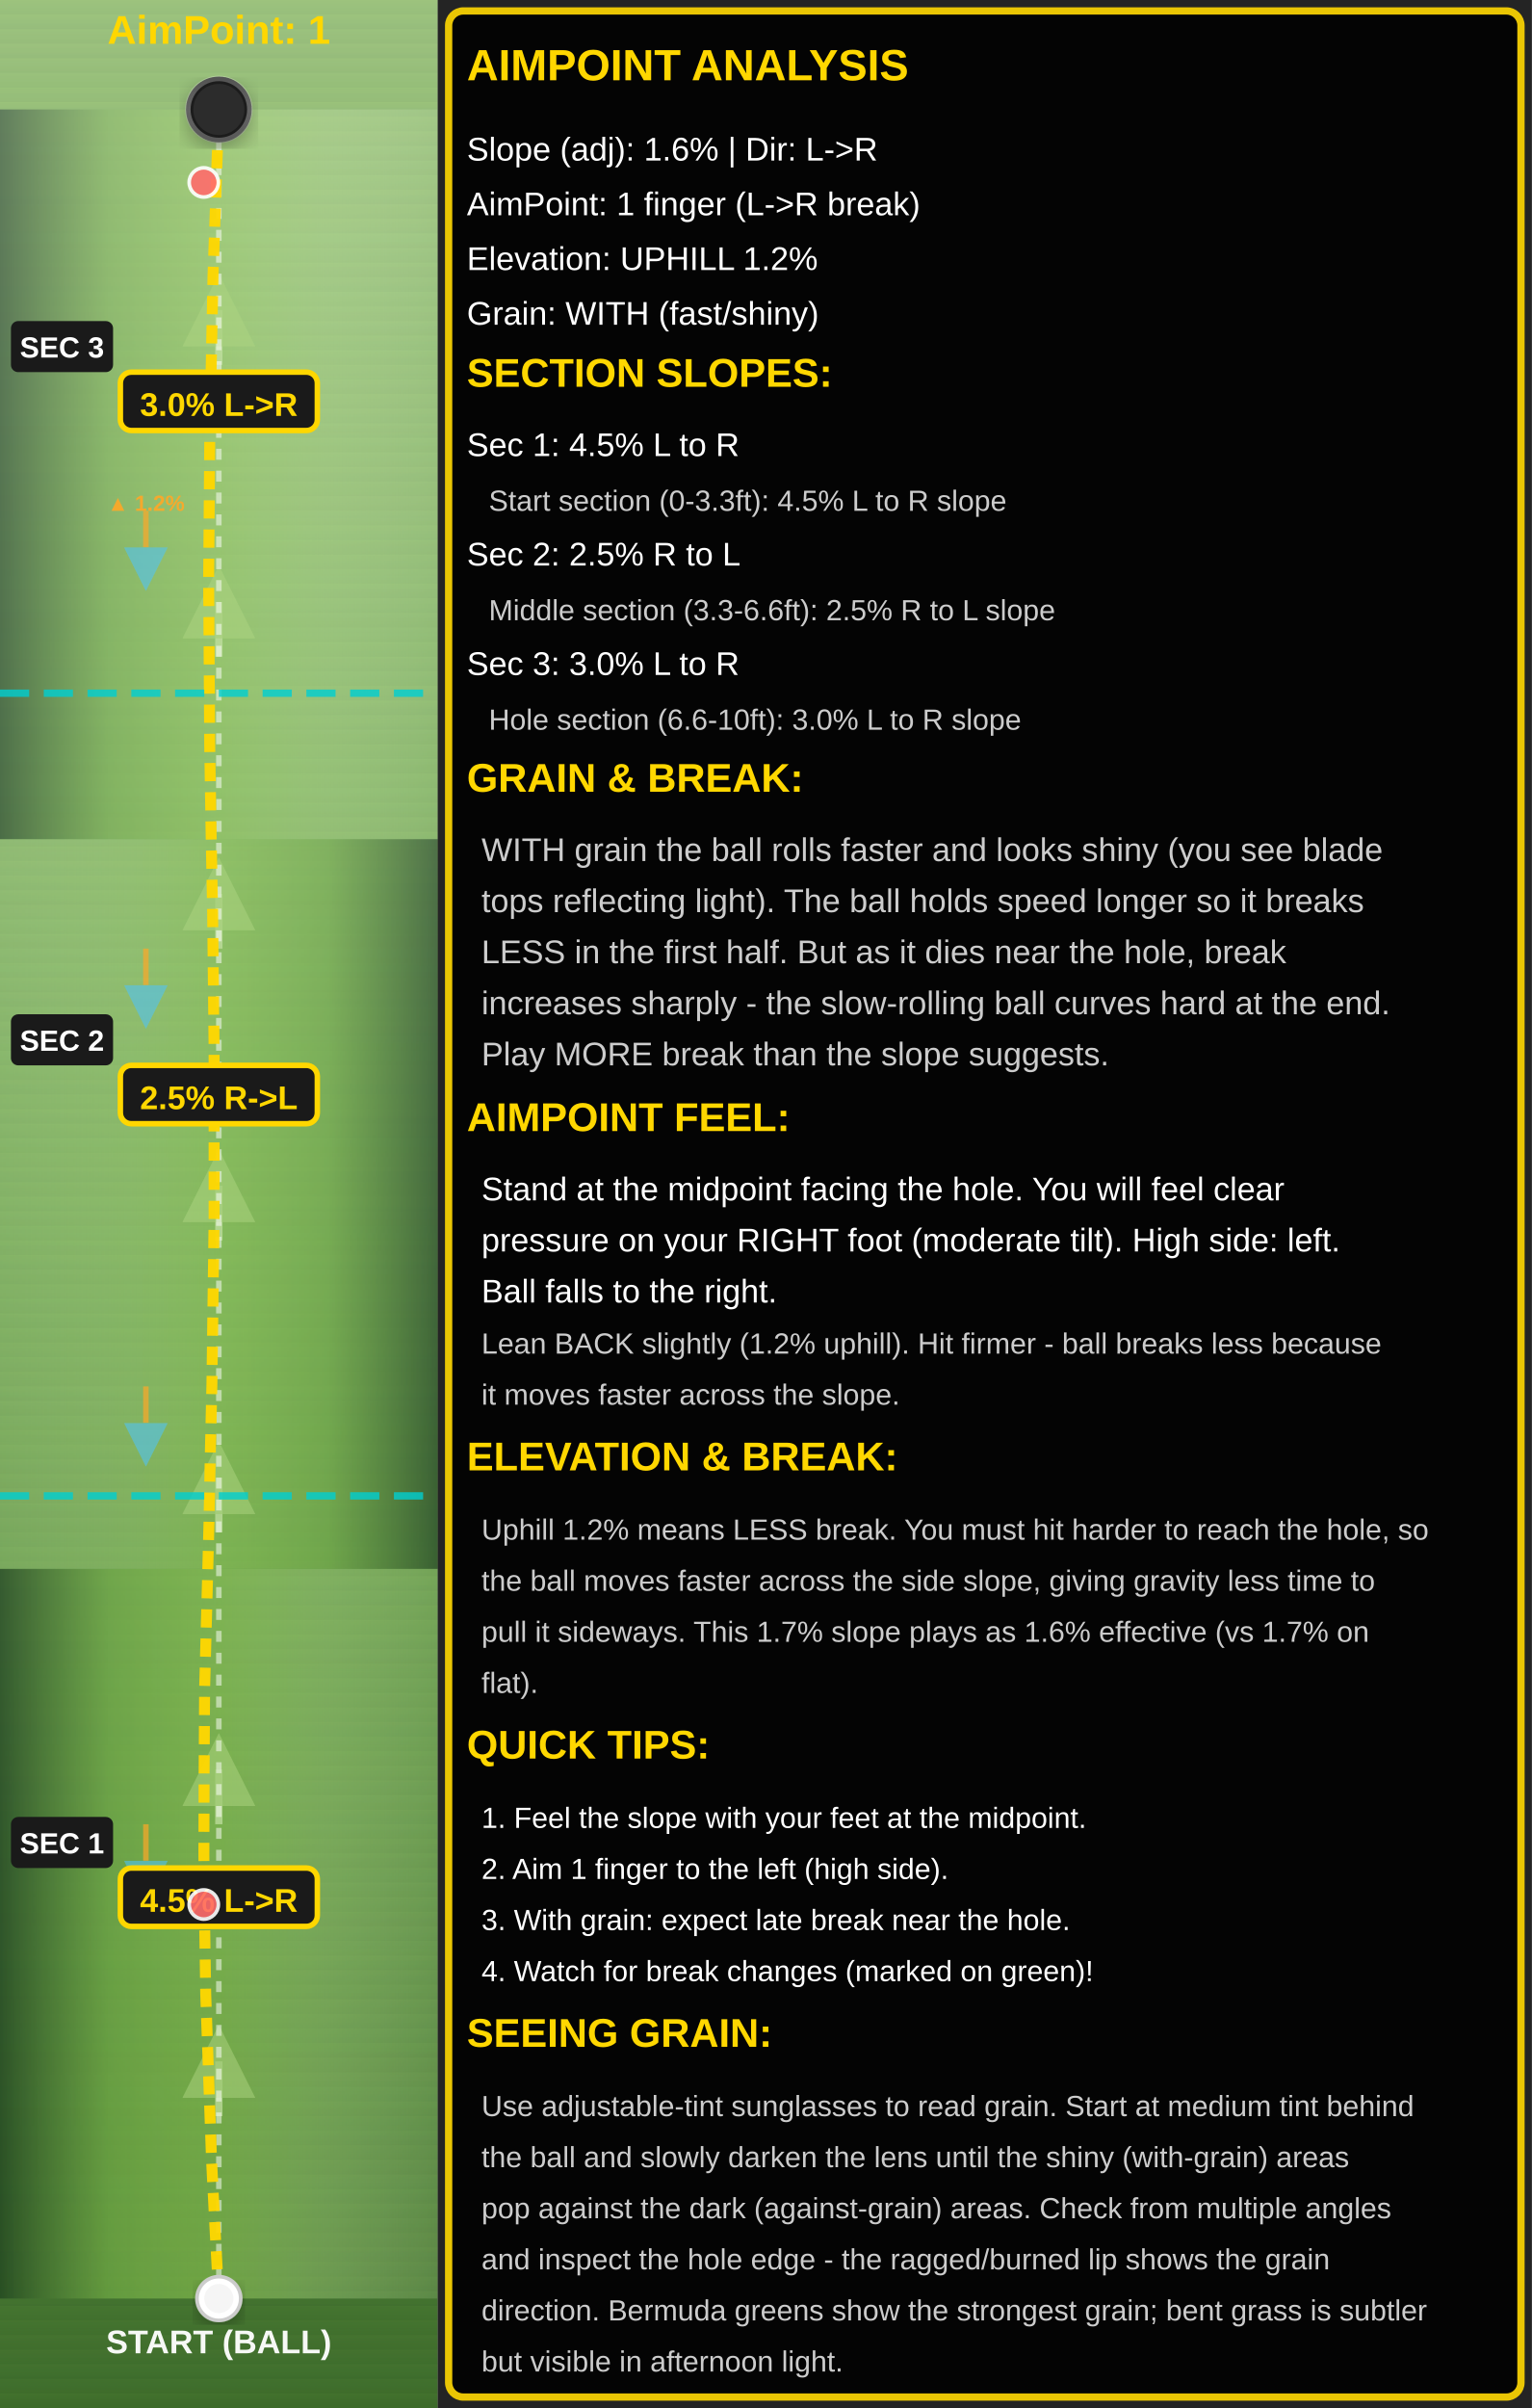
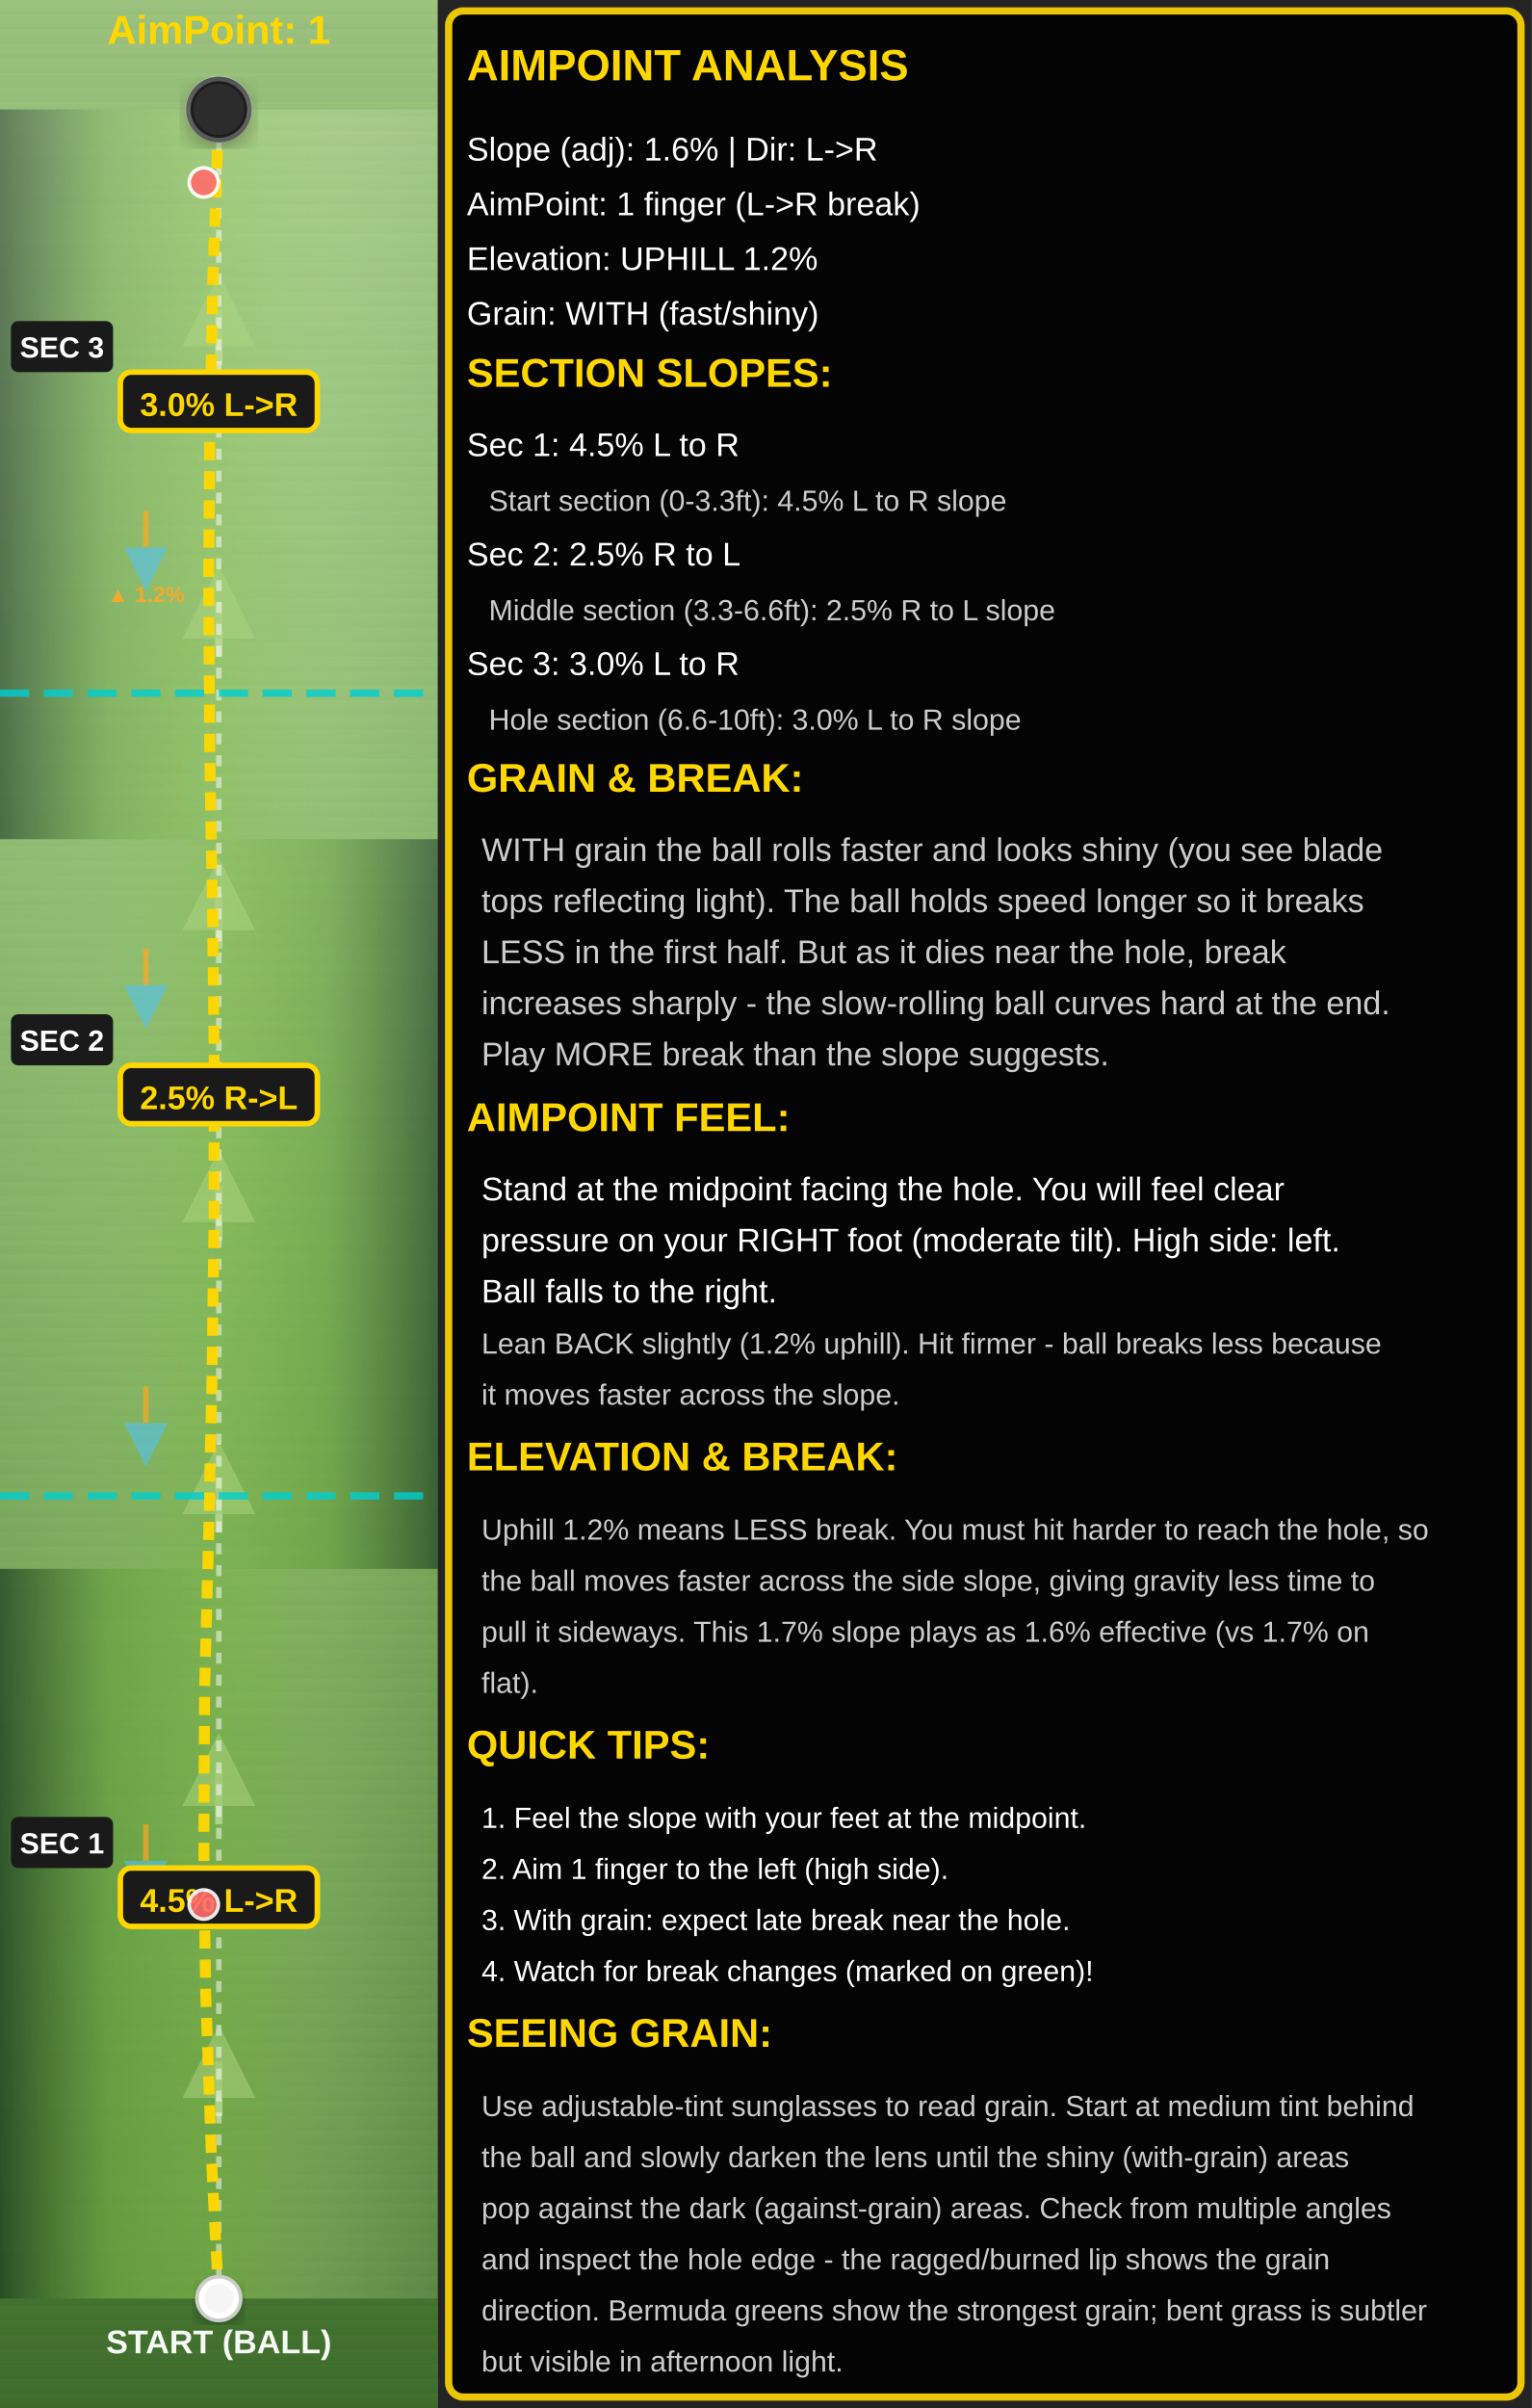
<svg xmlns="http://www.w3.org/2000/svg" width="420" height="660">
  <defs>
    <linearGradient id="baseGreen" x1="0%" y1="0%" x2="0%" y2="100%">
      <stop offset="0%" style="stop-color:#689F38;stop-opacity:1" />
      <stop offset="50%" style="stop-color:#558B2F;stop-opacity:1" />
      <stop offset="100%" style="stop-color:#4A7C27;stop-opacity:1" />
    </linearGradient>
    <linearGradient id="grainGradient" x1="0%" y1="0%" x2="0%" y2="100%">
      <stop offset="0%" style="stop-color:#E8F5E9;stop-opacity:0.6" />
      <stop offset="30%" style="stop-color:#C8E6C9;stop-opacity:0.5" />
      <stop offset="60%" style="stop-color:#A5D6A7;stop-opacity:0.35" />
      <stop offset="100%" style="stop-color:#81C784;stop-opacity:0.2" />
    </linearGradient>
    <linearGradient id="elevationGradient" x1="0%" y1="0%" x2="0%" y2="100%">
      <stop offset="0%" style="stop-color:#AED581;stop-opacity:0.21" />
      <stop offset="50%" style="stop-color:#689F38;stop-opacity:0.45" />
      <stop offset="100%" style="stop-color:#1B3D14;stop-opacity:0.70" />
    </linearGradient>
    <linearGradient id="breakGradientSec1" x1="0%" y1="0%" x2="100%" y2="0%">
      <stop offset="0%" style="stop-color:#1B3D14;stop-opacity:1.0" />
      <stop offset="25%" style="stop-color:#689F38;stop-opacity:0.8" />
      <stop offset="50%" style="stop-color:#8BC34A;stop-opacity:0.6" />
      <stop offset="75%" style="stop-color:#AED581;stop-opacity:0.4" />
      <stop offset="100%" style="stop-color:#C5E1A5;stop-opacity:0.2" />
    </linearGradient>
    <linearGradient id="breakGradientSec2" x1="0%" y1="0%" x2="100%" y2="0%">
      <stop offset="0%" style="stop-color:#C5E1A5;stop-opacity:0.253" />
      <stop offset="25%" style="stop-color:#AED581;stop-opacity:0.388" />
      <stop offset="50%" style="stop-color:#8BC34A;stop-opacity:0.591" />
      <stop offset="75%" style="stop-color:#689F38;stop-opacity:0.761" />
      <stop offset="100%" style="stop-color:#1B3D14;stop-opacity:0.93" />
    </linearGradient>
    <linearGradient id="breakGradientSec3" x1="0%" y1="0%" x2="100%" y2="0%">
      <stop offset="0%" style="stop-color:#1B3D14;stop-opacity:1.0" />
      <stop offset="25%" style="stop-color:#689F38;stop-opacity:0.8" />
      <stop offset="50%" style="stop-color:#8BC34A;stop-opacity:0.6" />
      <stop offset="75%" style="stop-color:#AED581;stop-opacity:0.4" />
      <stop offset="100%" style="stop-color:#C5E1A5;stop-opacity:0.2" />
    </linearGradient>
    <linearGradient id="holeGrainGradient" x1="50%" y1="0%" x2="50%" y2="100%">
      <stop offset="0%" style="stop-color:#FFFFFF;stop-opacity:0.3" />
      <stop offset="50%" style="stop-color:#CCCCCC;stop-opacity:0.5" />
      <stop offset="100%" style="stop-color:#999999;stop-opacity:0.6" />
    </linearGradient>
    <filter id="shadow">
      <feDropShadow dx="0" dy="2" stdDeviation="3" flood-opacity="0.3" />
    </filter>
    <marker id="arrowhead-grain" markerWidth="10" markerHeight="10" refX="5" refY="5" orient="auto">
      <polygon points="0,0 10,5 0,10" fill="#AED581" opacity="0.7" />
    </marker>
    <marker id="arrowhead-elev-up" markerWidth="8" markerHeight="8" refX="4" refY="8" orient="0">
      <polygon points="4,0 8,8 0,8" fill="#FFA726" opacity="0.85" />
    </marker>
    <marker id="arrowhead-elev-down" markerWidth="8" markerHeight="8" refX="4" refY="0" orient="0">
      <polygon points="0,0 8,0 4,8" fill="#4FC3F7" opacity="0.85" />
    </marker>
    <pattern id="grassTexture" x="0" y="0" width="4" height="4" patternUnits="userSpaceOnUse">
      <rect width="4" height="4" fill="url(#baseGreen)" opacity="0.95" />
      <line x1="0" y1="2" x2="4" y2="2" stroke="#5A9B3F" stroke-width="0.5" opacity="0.3" />
    </pattern>
  </defs>
  <rect width="120" height="660" fill="url(#baseGreen)" />
  <rect width="120" height="660" fill="url(#grassTexture)" opacity="0.3" />
  <rect width="120" height="660" fill="url(#elevationGradient)" opacity="0.7" />
  <rect x="0" y="430.0" width="120" height="200.0" fill="url(#breakGradientSec1)" opacity="1.0" />
  <rect x="0" y="230.0" width="120" height="200.0" fill="url(#breakGradientSec2)" opacity="1.0" />
  <rect x="0" y="30" width="120" height="200.0" fill="url(#breakGradientSec3)" opacity="1.0" />
  <rect width="120" height="660" fill="url(#grainGradient)" opacity="0.6" />
  <line x1="60.0" y1="100" x2="60.0" y2="85" stroke="#C5E1A5" stroke-width="2" opacity="0.7" marker-end="url(#arrowhead-grain)" />
  <line x1="60.0" y1="180" x2="60.0" y2="165" stroke="#C5E1A5" stroke-width="2" opacity="0.7" marker-end="url(#arrowhead-grain)" />
  <line x1="60.0" y1="260" x2="60.0" y2="245" stroke="#C5E1A5" stroke-width="2" opacity="0.7" marker-end="url(#arrowhead-grain)" />
  <line x1="60.0" y1="340" x2="60.0" y2="325" stroke="#C5E1A5" stroke-width="2" opacity="0.7" marker-end="url(#arrowhead-grain)" />
  <line x1="60.0" y1="420" x2="60.0" y2="405" stroke="#C5E1A5" stroke-width="2" opacity="0.7" marker-end="url(#arrowhead-grain)" />
  <line x1="60.0" y1="500" x2="60.0" y2="485" stroke="#C5E1A5" stroke-width="2" opacity="0.7" marker-end="url(#arrowhead-grain)" />
  <line x1="60.0" y1="580" x2="60.0" y2="565" stroke="#C5E1A5" stroke-width="2" opacity="0.7" marker-end="url(#arrowhead-grain)" />
  <line x1="40.0" y1="140" x2="40.0" y2="150" stroke="#FFA726" stroke-width="1.5" opacity="0.68" marker-end="url(#arrowhead-elev-down)" />
  <line x1="40.0" y1="260" x2="40.0" y2="270" stroke="#FFA726" stroke-width="1.5" opacity="0.68" marker-end="url(#arrowhead-elev-down)" />
  <line x1="40.0" y1="380" x2="40.0" y2="390" stroke="#FFA726" stroke-width="1.5" opacity="0.68" marker-end="url(#arrowhead-elev-down)" />
  <line x1="40.0" y1="500" x2="40.0" y2="510" stroke="#FFA726" stroke-width="1.5" opacity="0.68" marker-end="url(#arrowhead-elev-down)" />
-   <text x="40.0" y="140" font-family="Arial, sans-serif" font-size="6" fill="#FFA726" text-anchor="middle" font-weight="bold" opacity="0.9">▲ 1.2%</text>
+   <text x="40.0" y="165" font-family="Arial, sans-serif" font-size="6" fill="#FFA726" text-anchor="middle" font-weight="bold" opacity="0.9">▲ 1.2%</text>
  <line x1="60.0" y1="630" x2="60.0" y2="30.0" stroke="#FFFFFF" stroke-width="1.5" stroke-dasharray="3,3" opacity="0.5" />
  <path d="M 60.0 630.0 C 59.3 617.5, 58.6 604.6, 58.0 592.0 C 57.5 577.0, 56.9 561.5, 56.4 546.5 C 56.2 533.9, 56.0 521.0, 55.9 508.5 C 55.9 493.4, 56.0 477.9, 56.1 462.9 C 56.5 447.9, 56.9 432.4, 57.3 417.3 C 57.5 404.8, 57.8 391.9, 58.1 379.4 C 58.3 364.3, 58.5 348.8, 58.7 333.8 C 58.7 318.8, 58.7 303.3, 58.7 288.2 C 58.6 275.7, 58.4 262.8, 58.3 250.3 C 58.0 235.2, 57.7 219.7, 57.5 204.7 C 57.4 189.6, 57.3 174.2, 57.2 159.1 C 57.3 146.6, 57.4 133.7, 57.5 121.1 C 57.8 106.1, 58.1 90.6, 58.4 75.6 C 58.9 60.5, 59.5 45.0, 60.0 30.0" stroke="#FFD700" stroke-width="3" fill="none" stroke-dasharray="5,3" opacity="0.95" />
  <line x1="0" y1="410.0" x2="120" y2="410.0" stroke="#00CED1" stroke-width="2" opacity="0.8" stroke-dasharray="8,4" />
  <line x1="0" y1="190.0" x2="120" y2="190.0" stroke="#00CED1" stroke-width="2" opacity="0.8" stroke-dasharray="8,4" />
  <rect x="3" y="498.0" width="28" height="14" fill="#1A1A1A" rx="2" />
  <text x="17" y="508.0" font-family="Arial, sans-serif" font-size="8" fill="#FFFFFF" text-anchor="middle" font-weight="bold">SEC 1</text>
  <rect x="33.0" y="512.0" width="54" height="16" fill="#1A1A1A" rx="3" stroke="#FFD700" stroke-width="1.5" />
  <text x="60.0" y="524.0" font-family="Arial, sans-serif" font-size="9" fill="#FFD700" text-anchor="middle" font-weight="bold">4.5% L-&gt;R</text>
  <rect x="3" y="278.0" width="28" height="14" fill="#1A1A1A" rx="2" />
  <text x="17" y="288.0" font-family="Arial, sans-serif" font-size="8" fill="#FFFFFF" text-anchor="middle" font-weight="bold">SEC 2</text>
  <rect x="33.0" y="292.0" width="54" height="16" fill="#1A1A1A" rx="3" stroke="#FFD700" stroke-width="1.5" />
  <text x="60.0" y="304.0" font-family="Arial, sans-serif" font-size="9" fill="#FFD700" text-anchor="middle" font-weight="bold">2.5% R-&gt;L</text>
  <rect x="3" y="88.0" width="28" height="14" fill="#1A1A1A" rx="2" />
  <text x="17" y="98.0" font-family="Arial, sans-serif" font-size="8" fill="#FFFFFF" text-anchor="middle" font-weight="bold">SEC 3</text>
  <rect x="33.0" y="102.0" width="54" height="16" fill="#1A1A1A" rx="3" stroke="#FFD700" stroke-width="1.5" />
  <text x="60.0" y="114.0" font-family="Arial, sans-serif" font-size="9" fill="#FFD700" text-anchor="middle" font-weight="bold">3.0% L-&gt;R</text>
  <circle cx="55.865" cy="522" r="4" fill="#FF6B6B" opacity="0.9" stroke="#FFFFFF" stroke-width="1" />
  <circle cx="55.865" cy="50" r="4" fill="#FF6B6B" opacity="0.9" stroke="#FFFFFF" stroke-width="1" />
  <text x="60.0" y="12" font-family="Arial, sans-serif" font-size="11" fill="#FFD700" text-anchor="middle" font-weight="bold">AimPoint: 1</text>
  <circle cx="60.0" cy="30.0" r="9" fill="#1A1A1A" filter="url(#shadow)" />
  <circle cx="60.0" cy="30.0" r="7" fill="#2C2C2C" />
  <circle cx="60.0" cy="30.0" r="8.5" fill="none" stroke="url(#holeGrainGradient)" stroke-width="1.5" opacity="0.8" />
  <circle cx="60.0" cy="630" r="6" fill="#FFFFFF" stroke="#CCCCCC" stroke-width="1" filter="url(#shadow)" />
  <circle cx="60.0" cy="630" r="4" fill="#F5F5F5" />
  <text x="60.0" y="645" font-family="Arial, sans-serif" font-size="9" fill="#FFFFFF" text-anchor="middle" font-weight="bold" opacity="0.95">START (BALL)</text>
  <rect x="120" y="0" width="300" height="660" fill="#1A1A1A" opacity="0.95" />
  <rect x="123" y="3" width="294" height="654" fill="#000000" opacity="0.9" rx="4" stroke="#FFD700" stroke-width="2" />
  <text x="128" y="22" font-family="Arial, sans-serif" font-size="12" fill="#FFD700" font-weight="bold">AIMPOINT ANALYSIS</text>
  <text x="128" y="44" font-family="Arial, sans-serif" font-size="9" fill="#FFFFFF">Slope (adj): 1.6%  |  Dir: L-&gt;R</text>
  <text x="128" y="59" font-family="Arial, sans-serif" font-size="9" fill="#FFFFFF">AimPoint: 1 finger (L-&gt;R break)</text>
  <text x="128" y="74" font-family="Arial, sans-serif" font-size="9" fill="#FFFFFF">Elevation: UPHILL 1.2%</text>
  <text x="128" y="89" font-family="Arial, sans-serif" font-size="9" fill="#FFFFFF">Grain: WITH (fast/shiny)</text>
  <text x="128" y="106" font-family="Arial, sans-serif" font-size="11" fill="#FFD700" font-weight="bold">SECTION SLOPES:</text>
  <text x="128" y="125" font-family="Arial, sans-serif" font-size="9" fill="#FFFFFF">Sec 1: 4.5% L to R</text>
  <text x="134" y="140" font-family="Arial, sans-serif" font-size="8" fill="#CCCCCC">Start section (0-3.3ft): 4.5% L to R slope</text>
  <text x="128" y="155" font-family="Arial, sans-serif" font-size="9" fill="#FFFFFF">Sec 2: 2.5% R to L</text>
  <text x="134" y="170" font-family="Arial, sans-serif" font-size="8" fill="#CCCCCC">Middle section (3.3-6.6ft): 2.5% R to L slope</text>
  <text x="128" y="185" font-family="Arial, sans-serif" font-size="9" fill="#FFFFFF">Sec 3: 3.0% L to R</text>
  <text x="134" y="200" font-family="Arial, sans-serif" font-size="8" fill="#CCCCCC">Hole section (6.6-10ft): 3.0% L to R slope</text>
  <text x="128" y="217" font-family="Arial, sans-serif" font-size="11" fill="#FFD700" font-weight="bold">GRAIN &amp; BREAK:</text>
  <text x="132" y="236" font-family="Arial, sans-serif" font-size="9" fill="#CCCCCC">WITH grain the ball rolls faster and looks shiny (you see blade</text>
  <text x="132" y="250" font-family="Arial, sans-serif" font-size="9" fill="#CCCCCC">tops reflecting light). The ball holds speed longer so it breaks</text>
  <text x="132" y="264" font-family="Arial, sans-serif" font-size="9" fill="#CCCCCC">LESS in the first half. But as it dies near the hole, break</text>
  <text x="132" y="278" font-family="Arial, sans-serif" font-size="9" fill="#CCCCCC">increases sharply - the slow-rolling ball curves hard at the end.</text>
  <text x="132" y="292" font-family="Arial, sans-serif" font-size="9" fill="#CCCCCC">Play MORE break than the slope suggests.</text>
  <text x="128" y="310" font-family="Arial, sans-serif" font-size="11" fill="#FFD700" font-weight="bold">AIMPOINT FEEL:</text>
  <text x="132" y="329" font-family="Arial, sans-serif" font-size="9" fill="#FFFFFF">Stand at the midpoint facing the hole. You will feel clear</text>
  <text x="132" y="343" font-family="Arial, sans-serif" font-size="9" fill="#FFFFFF">pressure on your RIGHT foot (moderate tilt). High side: left.</text>
  <text x="132" y="357" font-family="Arial, sans-serif" font-size="9" fill="#FFFFFF">Ball falls to the right.</text>
  <text x="132" y="371" font-family="Arial, sans-serif" font-size="8" fill="#CCCCCC">Lean BACK slightly (1.2% uphill). Hit firmer - ball breaks less because</text>
  <text x="132" y="385" font-family="Arial, sans-serif" font-size="8" fill="#CCCCCC">it moves faster across the slope.</text>
  <text x="128" y="403" font-family="Arial, sans-serif" font-size="11" fill="#FFD700" font-weight="bold">ELEVATION &amp; BREAK:</text>
  <text x="132" y="422" font-family="Arial, sans-serif" font-size="8" fill="#CCCCCC">Uphill 1.2% means LESS break. You must hit harder to reach the hole, so</text>
  <text x="132" y="436" font-family="Arial, sans-serif" font-size="8" fill="#CCCCCC">the ball moves faster across the side slope, giving gravity less time to</text>
  <text x="132" y="450" font-family="Arial, sans-serif" font-size="8" fill="#CCCCCC">pull it sideways. This 1.7% slope plays as 1.6% effective (vs 1.7% on</text>
  <text x="132" y="464" font-family="Arial, sans-serif" font-size="8" fill="#CCCCCC">flat).</text>
  <text x="128" y="482" font-family="Arial, sans-serif" font-size="11" fill="#FFD700" font-weight="bold">QUICK TIPS:</text>
  <text x="132" y="501" font-family="Arial, sans-serif" font-size="8" fill="#FFFFFF">1. Feel the slope with your feet at the midpoint.</text>
  <text x="132" y="515" font-family="Arial, sans-serif" font-size="8" fill="#FFFFFF">2. Aim 1 finger to the left (high side).</text>
  <text x="132" y="529" font-family="Arial, sans-serif" font-size="8" fill="#FFFFFF">3. With grain: expect late break near the hole.</text>
  <text x="132" y="543" font-family="Arial, sans-serif" font-size="8" fill="#FFFFFF">4. Watch for break changes (marked on green)!</text>
  <text x="128" y="561" font-family="Arial, sans-serif" font-size="11" fill="#FFD700" font-weight="bold">SEEING GRAIN:</text>
  <text x="132" y="580" font-family="Arial, sans-serif" font-size="8" fill="#CCCCCC">Use adjustable-tint sunglasses to read grain. Start at medium tint behind</text>
  <text x="132" y="594" font-family="Arial, sans-serif" font-size="8" fill="#CCCCCC">the ball and slowly darken the lens until the shiny (with-grain) areas</text>
  <text x="132" y="608" font-family="Arial, sans-serif" font-size="8" fill="#CCCCCC">pop against the dark (against-grain) areas. Check from multiple angles</text>
  <text x="132" y="622" font-family="Arial, sans-serif" font-size="8" fill="#CCCCCC">and inspect the hole edge - the ragged/burned lip shows the grain</text>
  <text x="132" y="636" font-family="Arial, sans-serif" font-size="8" fill="#CCCCCC">direction. Bermuda greens show the strongest grain; bent grass is subtler</text>
  <text x="132" y="650" font-family="Arial, sans-serif" font-size="8" fill="#CCCCCC">but visible in afternoon light.</text>
</svg>
